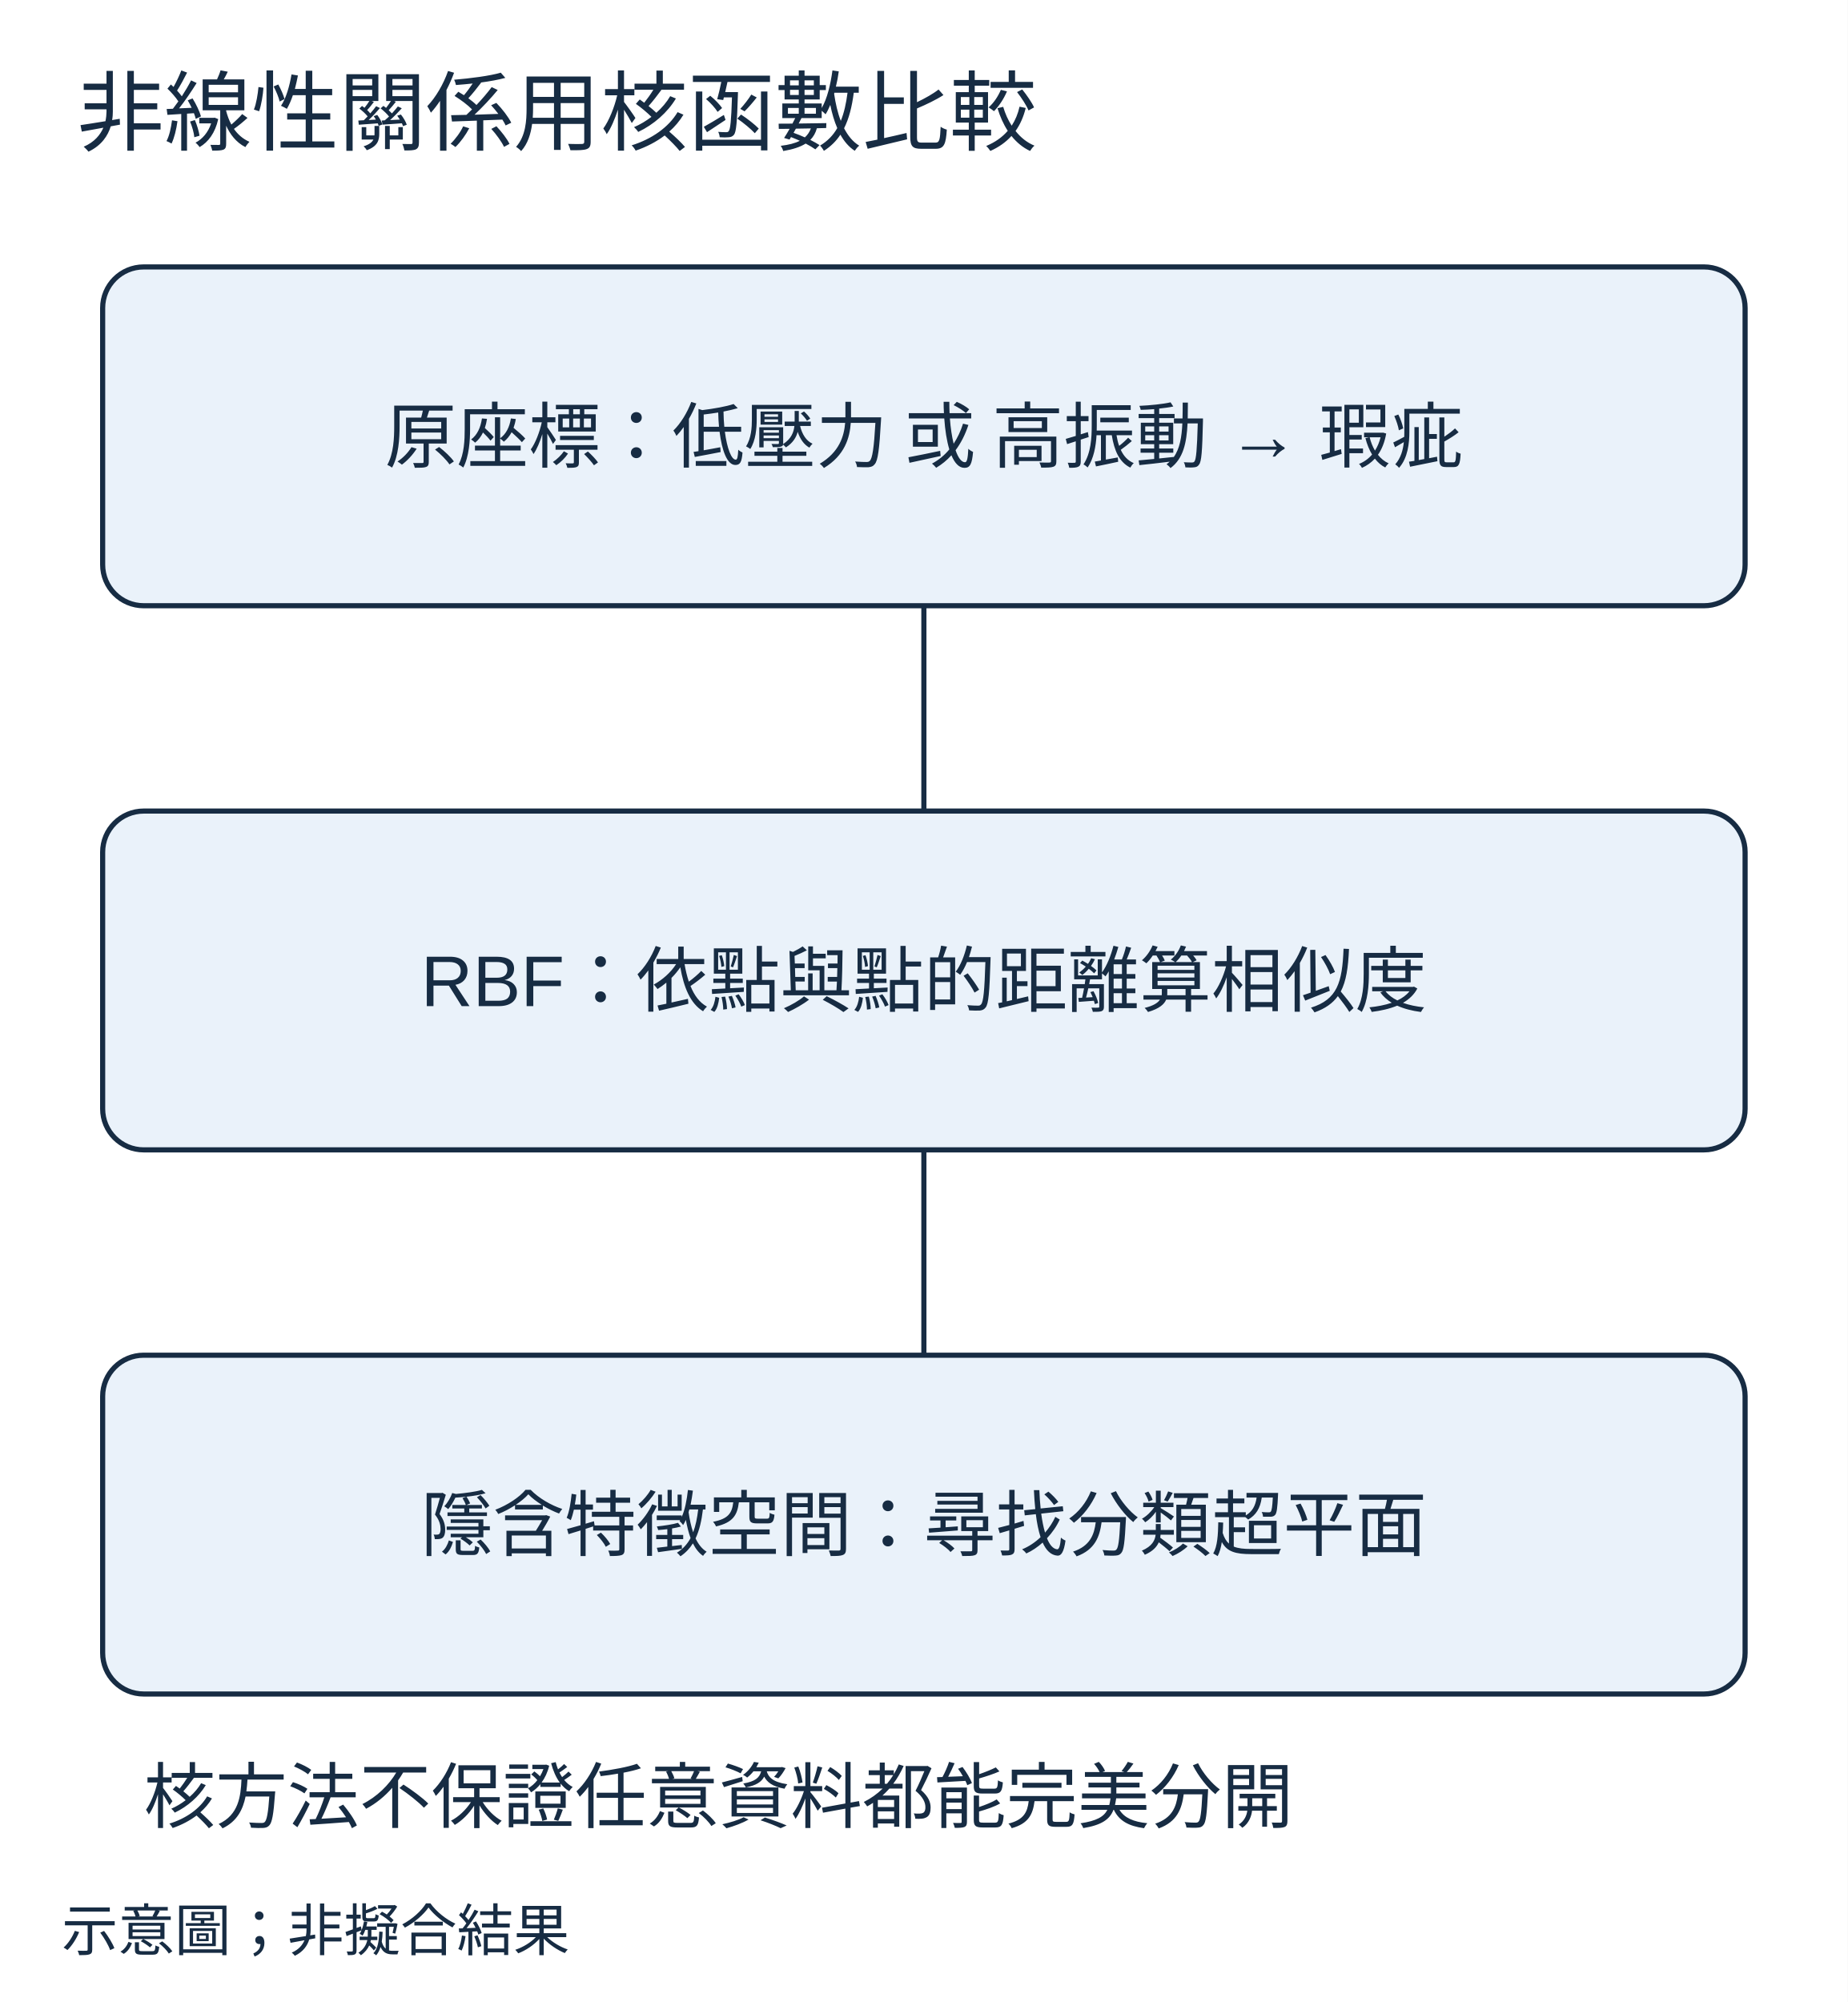
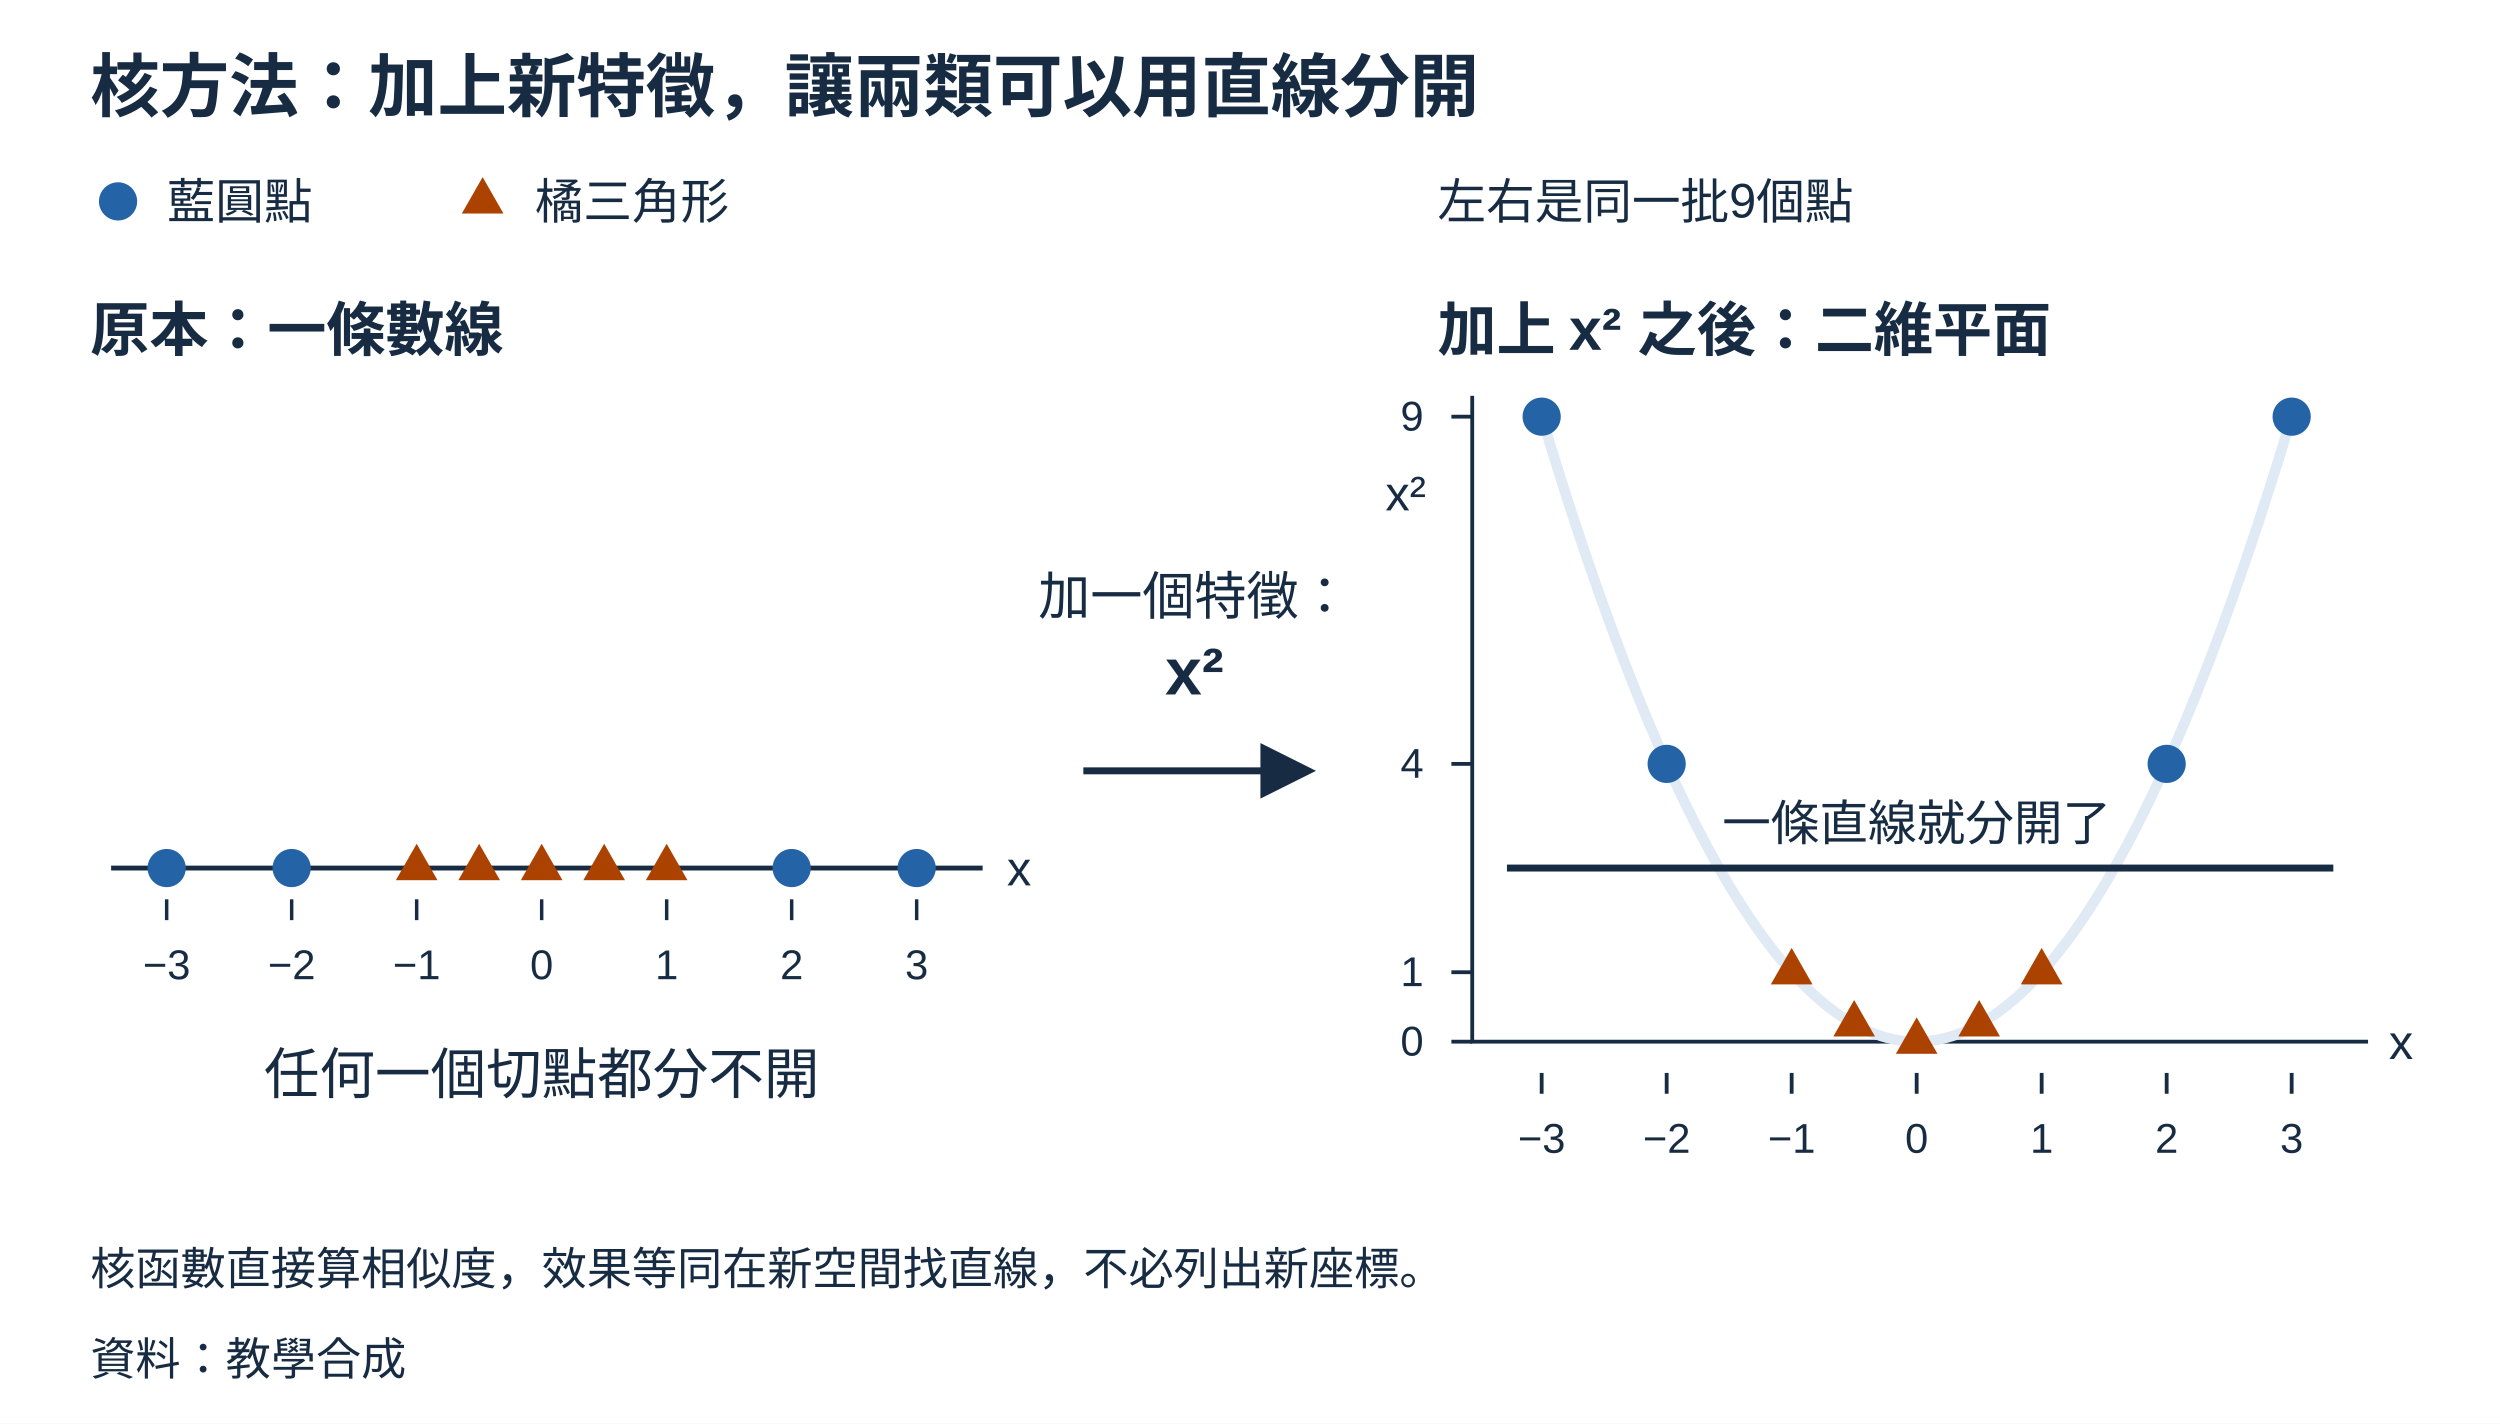
- <svg xmlns="http://www.w3.org/2000/svg" viewBox="0 0 360 390" role="img" aria-labelledby="title desc">
-   <rect width="360" height="390" fill="#fff" />
-   <g fill="#172c43" font-family="Arial,Microsoft JhengHei,sans-serif">
-     <text x="15" y="28" font-size="17">非線性關係用核函數比較</text>
-     <rect x="20" y="52" width="320" height="66" rx="8" fill="#eaf2fa" stroke="#172c43" />
-     <text x="180" y="90" font-size="14" text-anchor="middle">原座標：低壓力 或 高振動 → 瑕疵</text>
-     <line x1="180" y1="118" x2="180" y2="158" stroke="#172c43" />
-     <rect x="20" y="158" width="320" height="66" rx="8" fill="#eaf2fa" stroke="#172c43" />
-     <text x="180" y="196" font-size="14" text-anchor="middle">RBF：依點與點的距離算相似度</text>
-     <line x1="180" y1="224" x2="180" y2="264" stroke="#172c43" />
-     <rect x="20" y="264" width="320" height="66" rx="8" fill="#eaf2fa" stroke="#172c43" />
-     <text x="180" y="302" font-size="14" text-anchor="middle">隱含特徵空間：尋找分類超平面</text>
-     <text x="28" y="355" font-size="14">核方法不保證任意資料都能完美分開</text>
-     <text x="12" y="380" font-size="11">示意圖；非擬合結果</text>
+ <svg xmlns="http://www.w3.org/2000/svg" viewBox="0 0 720 410" role="img" aria-labelledby="title desc">
+   <rect width="720" height="410" fill="#fff" />
+   <defs>
+     <marker id="arrow" markerWidth="8" markerHeight="8" refX="6" refY="4" orient="auto">
+       <path d="M0 0 8 4 0 8Z" fill="#172c43" />
+     </marker>
+   </defs>
+   <g font-family="Arial,Microsoft JhengHei,sans-serif" fill="#172c43">
+     <text x="26" y="32" font-size="20" font-weight="700">核方法：加上新特徵，讓兩類可以用直線分開</text>
+     <g font-size="14">
+       <circle cx="34" cy="58" r="5.5" fill="#2463a6" />
+       <text x="48" y="63">藍圓點</text>
+       <path d="M139 51 133 61.5 145 61.5Z" fill="#ac4200" />
+       <text x="154" y="63">橘三角形</text>
+       <text x="414" y="63">左右是同一批9個點</text>
+     </g>
+     <text x="26" y="101" font-size="17" font-weight="700">原本：一條數線</text>
+     <text x="414" y="101" font-size="17" font-weight="700">加上 x² 之後：二維平面</text>
+     <line x1="32" y1="250" x2="283" y2="250" stroke="#172c43" stroke-width="1.4" />
+     <g stroke="#172c43">
+       <path d="M48 259V265 M84 259V265 M120 259V265 M156 259V265 M192 259V265 M228 259V265 M264 259V265" />
+     </g>
+     <g text-anchor="middle" font-size="12">
+       <text x="48" y="282">−3</text>
+       <text x="84" y="282">−2</text>
+       <text x="120" y="282">−1</text>
+       <text x="156" y="282">0</text>
+       <text x="192" y="282">1</text>
+       <text x="228" y="282">2</text>
+       <text x="264" y="282">3</text>
+     </g>
+     <text x="290" y="255" font-size="14">x</text>
+     <g fill="#2463a6">
+       <circle cx="48" cy="250" r="5.5" />
+       <circle cx="84" cy="250" r="5.5" />
+       <circle cx="228" cy="250" r="5.5" />
+       <circle cx="264" cy="250" r="5.5" />
+     </g>
+     <g fill="#ac4200">
+       <path d="M120 243 114 253.5 126 253.5Z" />
+       <path d="M138 243 132 253.5 144 253.5Z" />
+       <path d="M156 243 150 253.5 162 253.5Z" />
+       <path d="M174 243 168 253.5 180 253.5Z" />
+       <path d="M192 243 186 253.5 198 253.5Z" />
+     </g>
+     <text x="156" y="315" text-anchor="middle" font-size="16">任何一個切點都分不開</text>
+     <g text-anchor="middle" font-size="15">
+       <text x="344" y="177">加一個特徵：</text>
+       <text x="344" y="200" font-size="19" font-weight="700">x²</text>
+     </g>
+     <line x1="312" y1="222" x2="375" y2="222" stroke="#172c43" stroke-width="2" marker-end="url(#arrow)" />
+     <g stroke="#172c43" stroke-width="1.1" fill="none">
+       <path d="M424 114V300H682" />
+       <path d="M418 120H424 M418 220H424 M418 280H424 M418 300H424" />
+       <path d="M444 309V315 M480 309V315 M516 309V315 M552 309V315 M588 309V315 M624 309V315 M660 309V315" />
+     </g>
+     <g font-size="12" text-anchor="end">
+       <text x="410" y="124">9</text>
+       <text x="410" y="224">4</text>
+       <text x="410" y="284">1</text>
+       <text x="410" y="304">0</text>
+     </g>
+     <text x="399" y="147" font-size="14">x²</text>
+     <text x="688" y="305" font-size="14">x</text>
+     <g font-size="12" text-anchor="middle">
+       <text x="444" y="332">−3</text>
+       <text x="480" y="332">−2</text>
+       <text x="516" y="332">−1</text>
+       <text x="552" y="332">0</text>
+       <text x="588" y="332">1</text>
+       <text x="624" y="332">2</text>
+       <text x="660" y="332">3</text>
+     </g>
+     <path d="M444 120Q552 480 660 120" fill="none" stroke="#e0eaf4" stroke-width="3" />
+     <line x1="434" y1="250" x2="672" y2="250" stroke="#172c43" stroke-width="2" />
+     <text x="552" y="242" text-anchor="middle" font-size="14">一條直線就分開了</text>
+     <g fill="#2463a6">
+       <circle cx="444" cy="120" r="5.5" />
+       <circle cx="480" cy="220" r="5.5" />
+       <circle cx="624" cy="220" r="5.5" />
+       <circle cx="660" cy="120" r="5.5" />
+     </g>
+     <g fill="#ac4200">
+       <path d="M516 273 510 283.5 522 283.5Z" />
+       <path d="M534 288 528 298.5 540 298.5Z" />
+       <path d="M552 293 546 303.5 558 303.5Z" />
+       <path d="M570 288 564 298.5 576 298.5Z" />
+       <path d="M588 273 582 283.5 594 283.5Z" />
+     </g>
+     <text x="26" y="370" font-size="13">核函數直接算相似度，效果等同在新空間找直線，不必列出新座標。</text>
+     <text x="26" y="396" font-size="13">資料：教學合成</text>
  </g>
</svg>
